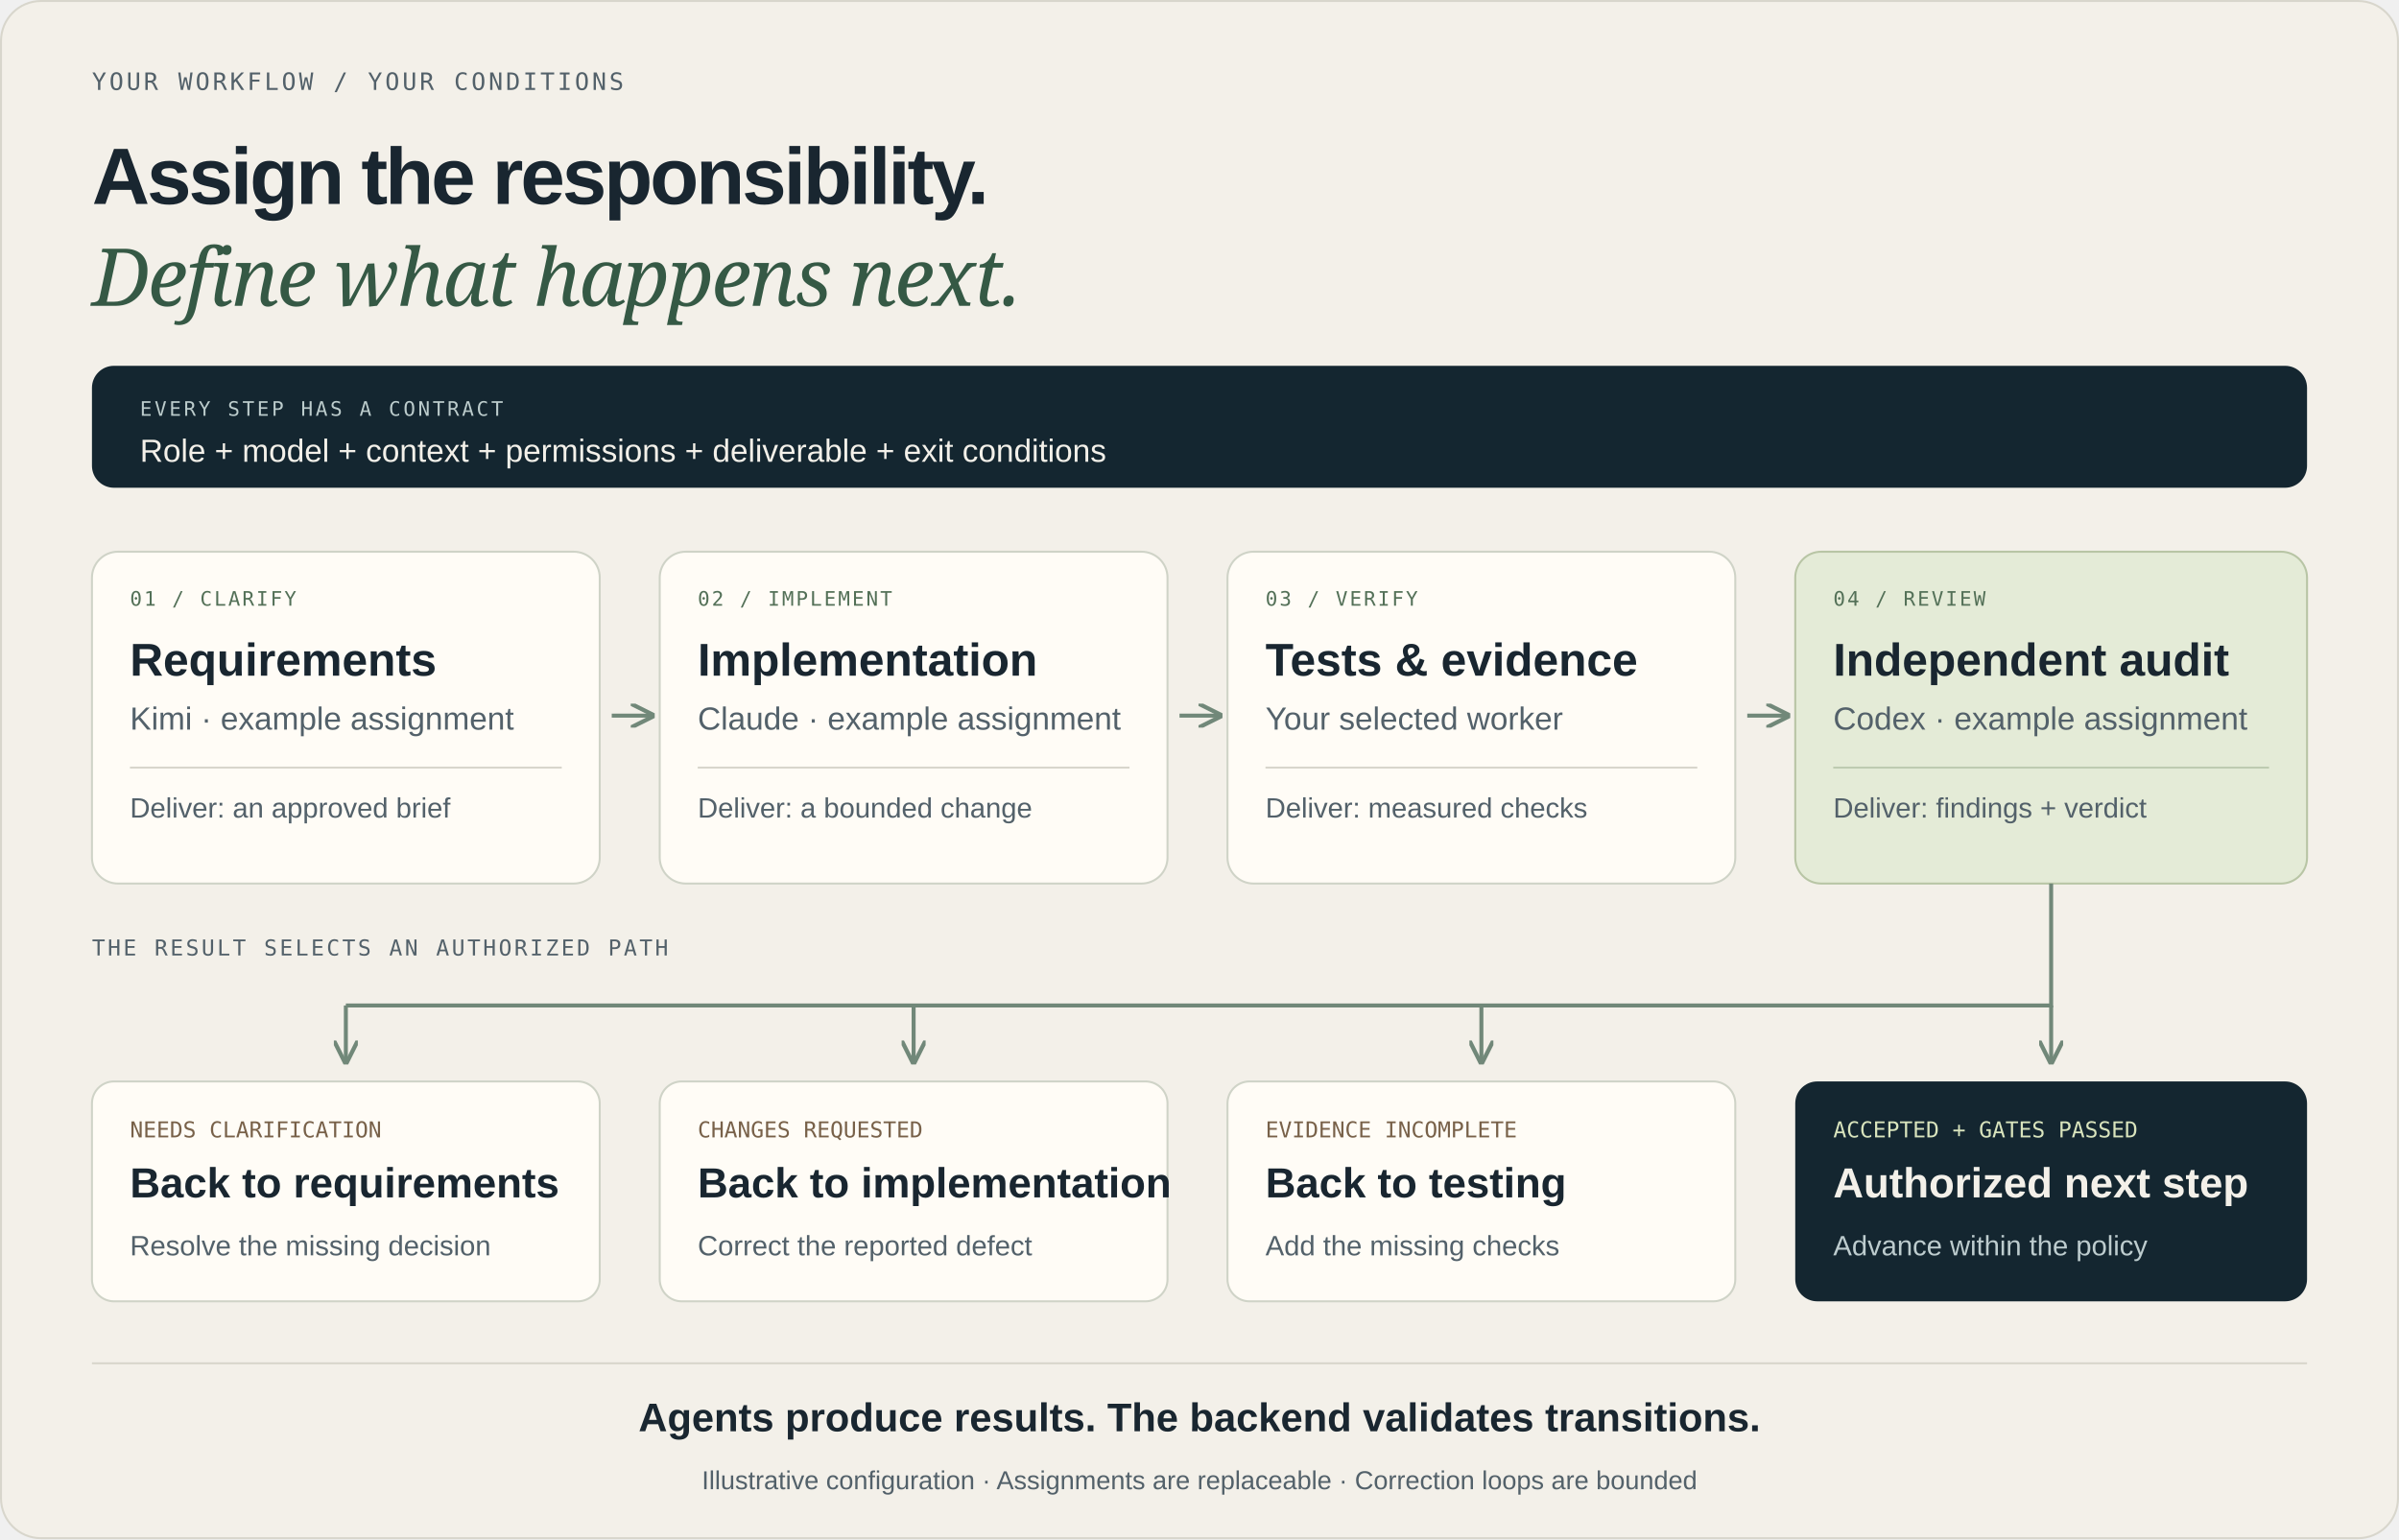
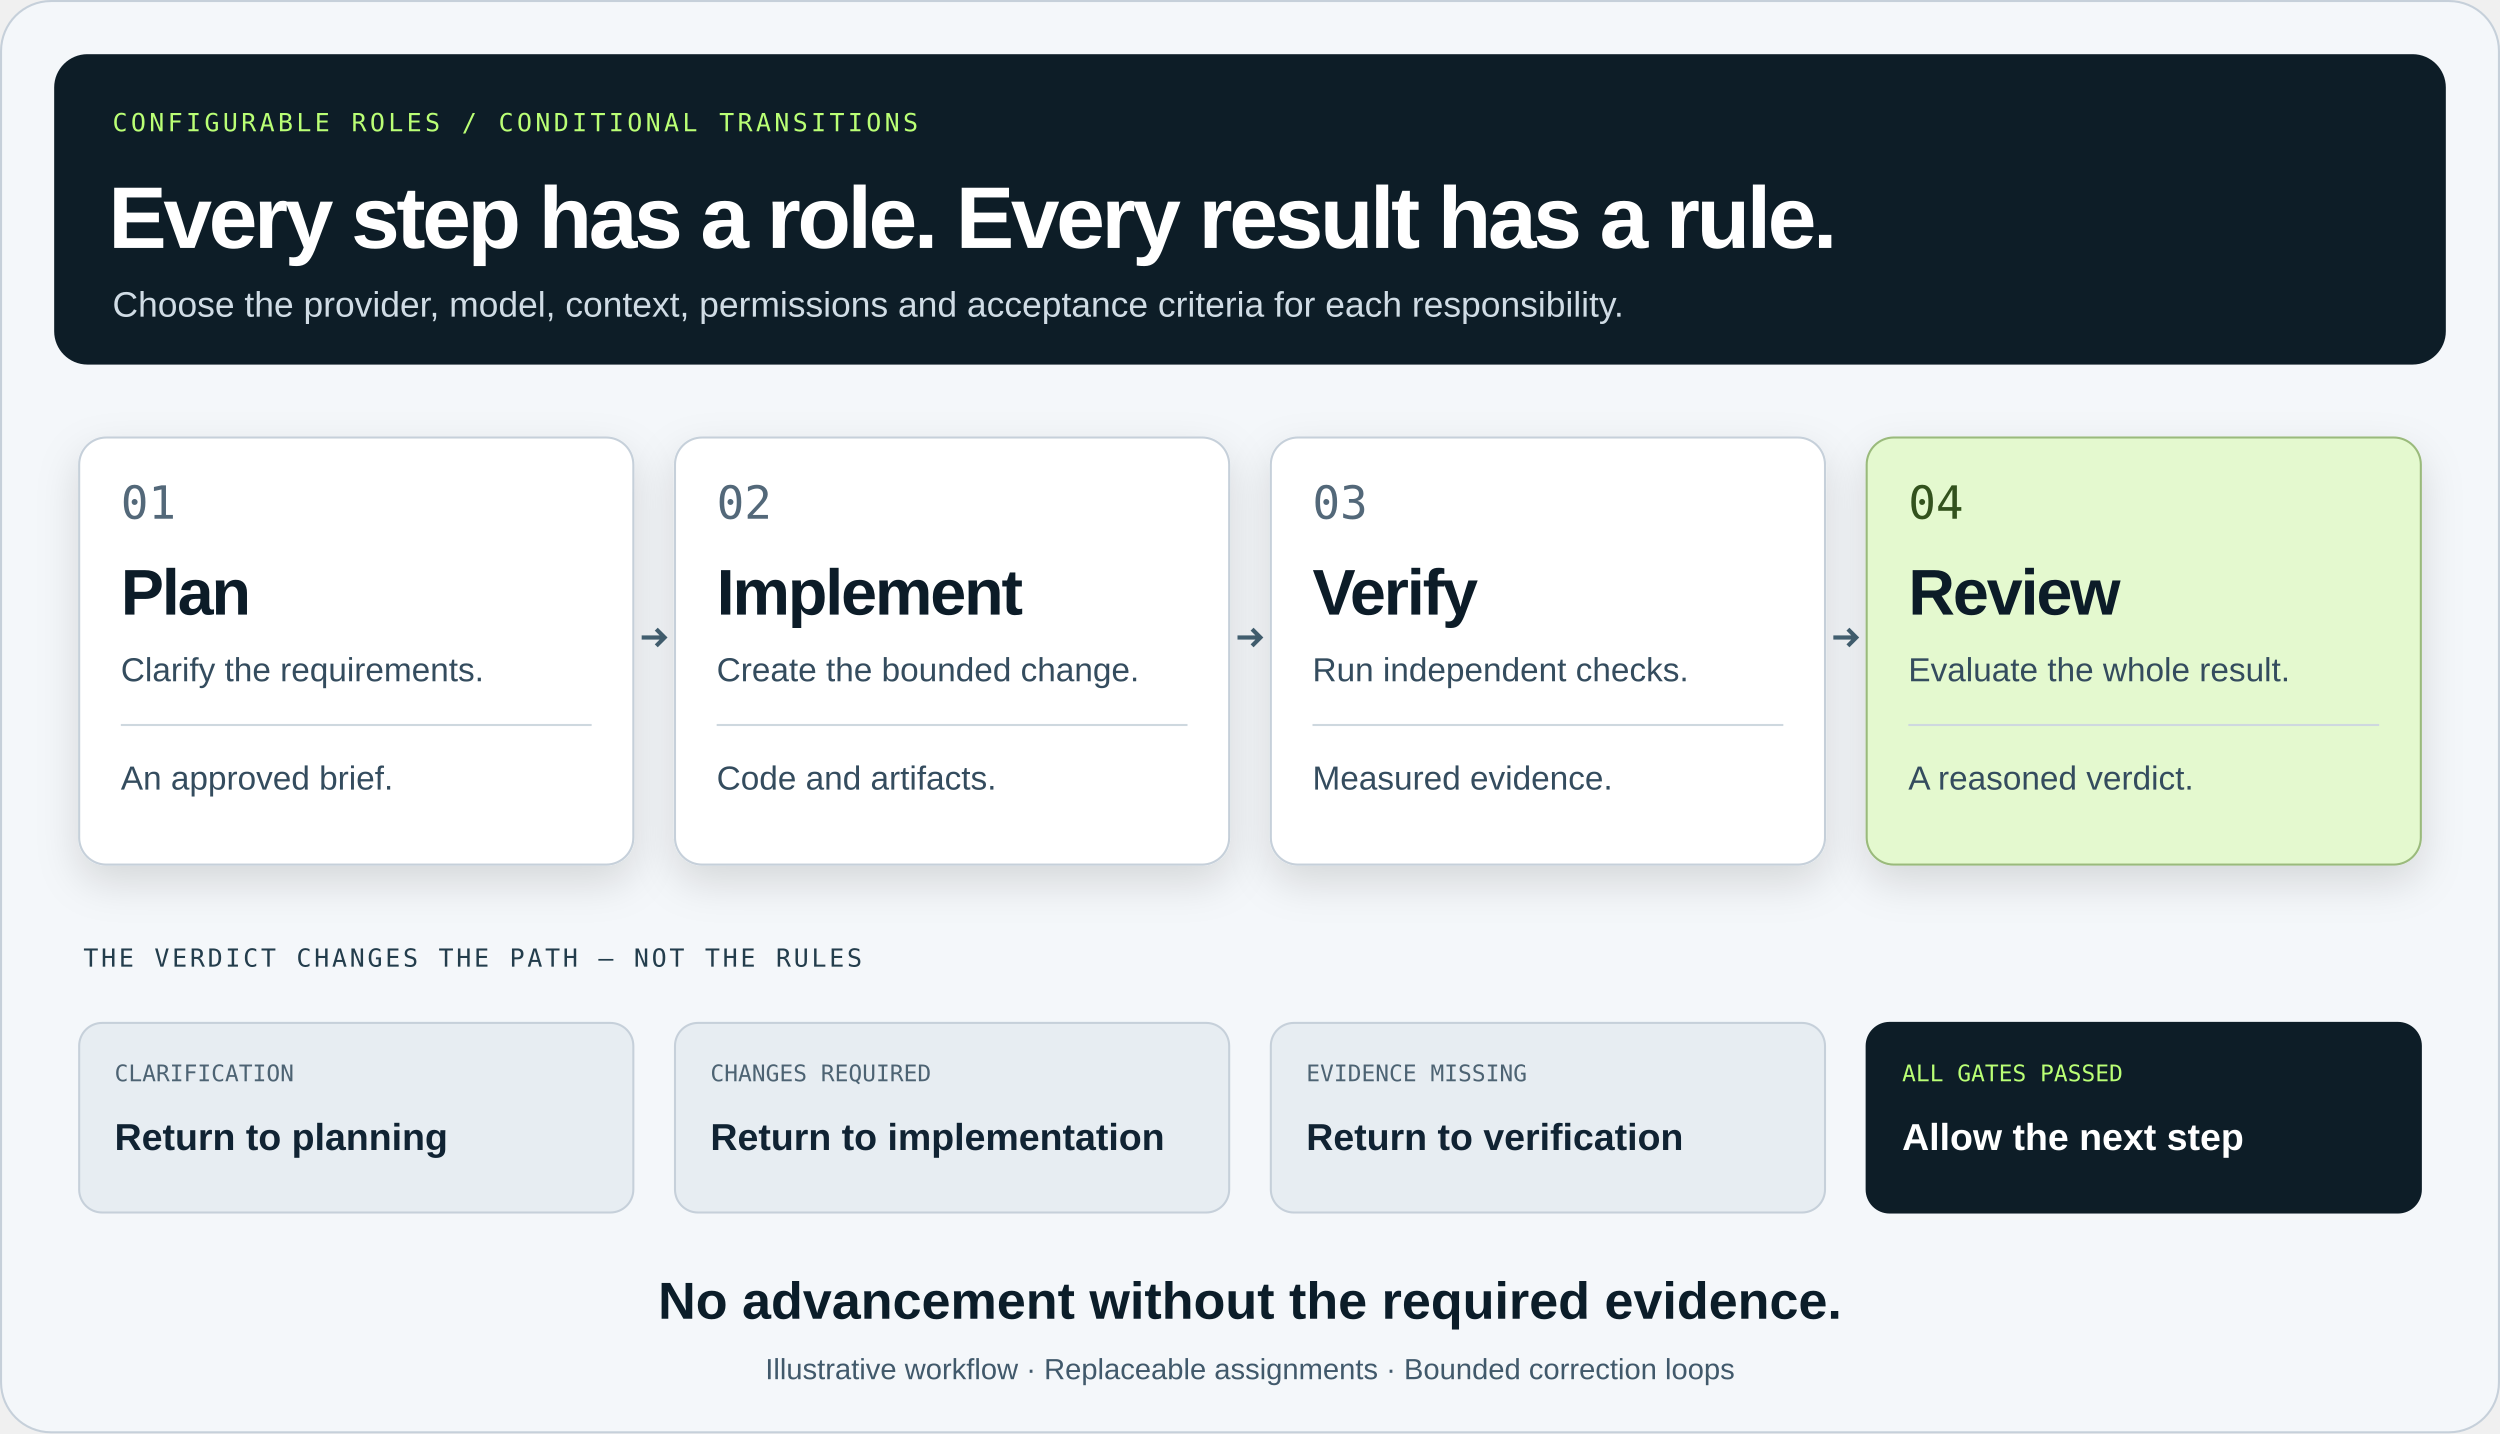
- <svg xmlns="http://www.w3.org/2000/svg" width="1200" height="770" viewBox="0 0 1200 770" role="img" aria-labelledby="title desc">
+ <svg xmlns="http://www.w3.org/2000/svg" width="1200" height="688" viewBox="0 0 1200 688" role="img" aria-labelledby="title">
  <defs>
-     <style>text{font-family:"Helvetica Neue",Arial,sans-serif}.serif{font-family:Georgia,serif;font-style:italic}.mono{font-family:Menlo,Consolas,monospace}</style>
-     <marker id="arrow" viewBox="0 0 8 8" refX="7" refY="4" markerWidth="6" markerHeight="6" orient="auto-start-reverse">
-       <path d="M0 0 L8 4 L0 8" fill="none" stroke="#718879" stroke-width="1.4" />
-     </marker>
+     <style>text{font-family:"Helvetica Neue",Arial,sans-serif}.mono{font-family:Menlo,Consolas,monospace}</style>
+     <linearGradient id="bg" x2="1" y2="1">
+       <stop stop-color="#09151d" />
+       <stop offset="1" stop-color="#173b42" />
+     </linearGradient>
+     <filter id="lift" x="-10%" y="-15%" width="125%" height="150%">
+       <feDropShadow dx="0" dy="8" stdDeviation="10" flood-color="#0a1821" flood-opacity=".13" />
+     </filter>
  </defs>
-   <rect x=".5" y=".5" width="1199" height="769" rx="20" fill="#f3f0e9" stroke="#d8d6cc" />
-   <text x="46" y="45" font-size="12" fill="#53616a" class="mono" letter-spacing="1.4">YOUR WORKFLOW / YOUR CONDITIONS</text>
-   <text x="46" y="102" font-size="40" fill="#192630" font-weight="650" letter-spacing="-1.4">Assign the responsibility.</text>
-   <text x="46" y="153" font-size="40" fill="#355945" class="serif" letter-spacing="-1">Define what happens next.</text>
-   <rect x="46" y="183" width="1108" height="61" rx="11" fill="#142630" />
-   <text x="70" y="208" font-size="10" fill="#bccccc" class="mono" letter-spacing="1.3">EVERY STEP HAS A CONTRACT</text>
-   <text x="70" y="231" font-size="16" fill="#f3f0e9">Role + model + context + permissions + deliverable + exit conditions</text>
-   <rect x="46" y="276" width="254" height="166" rx="13" fill="#fffcf6" stroke="#cfd3c7" />
-   <text x="65" y="303" font-size="10" fill="#537057" class="mono" letter-spacing="1">01 / CLARIFY</text>
-   <text x="65" y="338" font-size="23" fill="#192630" font-weight="600">Requirements</text>
-   <text x="65" y="365" font-size="16" fill="#53616a">Kimi · example assignment</text>
-   <path d="M65 384 H281" stroke="#d8d6cc" />
-   <text x="65" y="409" font-size="14" fill="#53616a">Deliver: an approved brief</text>
-   <path d="M306 358 H326" fill="none" stroke="#718879" stroke-width="2" marker-end="url(#arrow)" />
-   <rect x="330" y="276" width="254" height="166" rx="13" fill="#fffcf6" stroke="#cfd3c7" />
-   <text x="349" y="303" font-size="10" fill="#537057" class="mono" letter-spacing="1">02 / IMPLEMENT</text>
-   <text x="349" y="338" font-size="23" fill="#192630" font-weight="600">Implementation</text>
-   <text x="349" y="365" font-size="16" fill="#53616a">Claude · example assignment</text>
-   <path d="M349 384 H565" stroke="#d8d6cc" />
-   <text x="349" y="409" font-size="14" fill="#53616a">Deliver: a bounded change</text>
-   <path d="M590 358 H610" fill="none" stroke="#718879" stroke-width="2" marker-end="url(#arrow)" />
-   <rect x="614" y="276" width="254" height="166" rx="13" fill="#fffcf6" stroke="#cfd3c7" />
-   <text x="633" y="303" font-size="10" fill="#537057" class="mono" letter-spacing="1">03 / VERIFY</text>
-   <text x="633" y="338" font-size="23" fill="#192630" font-weight="600">Tests &amp; evidence</text>
-   <text x="633" y="365" font-size="16" fill="#53616a">Your selected worker</text>
-   <path d="M633 384 H849" stroke="#d8d6cc" />
-   <text x="633" y="409" font-size="14" fill="#53616a">Deliver: measured checks</text>
-   <path d="M874 358 H894" fill="none" stroke="#718879" stroke-width="2" marker-end="url(#arrow)" />
-   <rect x="898" y="276" width="256" height="166" rx="13" fill="#e4ebd7" stroke="#b8c5a5" />
-   <text x="917" y="303" font-size="10" fill="#537057" class="mono" letter-spacing="1">04 / REVIEW</text>
-   <text x="917" y="338" font-size="23" fill="#192630" font-weight="600">Independent audit</text>
-   <text x="917" y="365" font-size="16" fill="#53616a">Codex · example assignment</text>
-   <path d="M917 384 H1135" stroke="#becbb1" />
-   <text x="917" y="409" font-size="14" fill="#53616a">Deliver: findings + verdict</text>
-   <text x="46" y="478" font-size="11" fill="#53616a" class="mono" letter-spacing="1.2">THE RESULT SELECTS AN AUTHORIZED PATH</text>
-   <path d="M1026 442 V503 H173" fill="none" stroke="#718879" stroke-width="2" />
-   <path d="M173 503 V531" fill="none" stroke="#718879" stroke-width="2" marker-end="url(#arrow)" />
-   <path d="M457 503 V531" fill="none" stroke="#718879" stroke-width="2" marker-end="url(#arrow)" />
-   <path d="M741 503 V531" fill="none" stroke="#718879" stroke-width="2" marker-end="url(#arrow)" />
-   <path d="M1026 503 V531" fill="none" stroke="#718879" stroke-width="2" marker-end="url(#arrow)" />
-   <rect x="46" y="541" width="254" height="110" rx="11" fill="#fffcf6" stroke="#cfd3c7" />
-   <text x="65" y="569" font-size="11" fill="#786149" class="mono">NEEDS CLARIFICATION</text>
-   <text x="65" y="599" font-size="21" fill="#192630" font-weight="600">Back to requirements</text>
-   <text x="65" y="628" font-size="14" fill="#53616a">Resolve the missing decision</text>
-   <rect x="330" y="541" width="254" height="110" rx="11" fill="#fffcf6" stroke="#cfd3c7" />
-   <text x="349" y="569" font-size="11" fill="#786149" class="mono">CHANGES REQUESTED</text>
-   <text x="349" y="599" font-size="21" fill="#192630" font-weight="600">Back to implementation</text>
-   <text x="349" y="628" font-size="14" fill="#53616a">Correct the reported defect</text>
-   <rect x="614" y="541" width="254" height="110" rx="11" fill="#fffcf6" stroke="#cfd3c7" />
-   <text x="633" y="569" font-size="11" fill="#786149" class="mono">EVIDENCE INCOMPLETE</text>
-   <text x="633" y="599" font-size="21" fill="#192630" font-weight="600">Back to testing</text>
-   <text x="633" y="628" font-size="14" fill="#53616a">Add the missing checks</text>
-   <rect x="898" y="541" width="256" height="110" rx="11" fill="#142630" />
-   <text x="917" y="569" font-size="11" fill="#d9e4bd" class="mono">ACCEPTED + GATES PASSED</text>
-   <text x="917" y="599" font-size="21" fill="#f3f0e9" font-weight="600">Authorized next step</text>
-   <text x="917" y="628" font-size="14" fill="#bdccce">Advance within the policy</text>
-   <path d="M46 682 H1154" stroke="#d8d6cc" />
-   <text x="600" y="716" text-anchor="middle" font-size="20" fill="#192630" font-weight="550">Agents produce results. The backend validates transitions.</text>
-   <text x="600" y="745" text-anchor="middle" font-size="13" fill="#53616a">Illustrative configuration · Assignments are replaceable · Correction loops are bounded</text>
+   <rect x=".5" y=".5" width="1199" height="687" rx="24" fill="#f4f7fa" stroke="#c6d0da" />
+   <rect x="26" y="26" width="1148" height="149" rx="16" fill="#0d1d27" />
+   <text x="54" y="63" fill="#baff75" font-size="12" class="mono" letter-spacing="1.6">CONFIGURABLE ROLES / CONDITIONAL TRANSITIONS</text>
+   <text x="52" y="119" fill="#ffffff" font-size="42" font-weight="700" letter-spacing="-1.6">Every step has a role. Every result has a rule.</text>
+   <text x="54" y="152" fill="#d0dce5" font-size="17">Choose the provider, model, context, permissions and acceptance criteria for each responsibility.</text>
+   <rect x="38" y="210" width="266" height="205" rx="13" fill="#ffffff" stroke="#c6d0da" filter="url(#lift)" />
+   <text x="58" y="249" fill="#536879" class="mono" font-size="22">01</text>
+   <text x="58" y="295" fill="#0c1c28" font-size="31" font-weight="700" letter-spacing="-1">Plan</text>
+   <text x="58" y="327" fill="#344c5e" font-size="16">Clarify the requirements.</text>
+   <path d="M58 348 H284" stroke="#ced8df" />
+   <text x="58" y="379" fill="#344c5e" font-size="16">An approved brief.</text>
+   <path d="M308 306 h11 m-4 -4 l4 4 -4 4" fill="none" stroke="#425f70" stroke-width="2" />
+   <rect x="324" y="210" width="266" height="205" rx="13" fill="#ffffff" stroke="#c6d0da" filter="url(#lift)" />
+   <text x="344" y="249" fill="#536879" class="mono" font-size="22">02</text>
+   <text x="344" y="295" fill="#0c1c28" font-size="31" font-weight="700" letter-spacing="-1">Implement</text>
+   <text x="344" y="327" fill="#344c5e" font-size="16">Create the bounded change.</text>
+   <path d="M344 348 H570" stroke="#ced8df" />
+   <text x="344" y="379" fill="#344c5e" font-size="16">Code and artifacts.</text>
+   <path d="M594 306 h11 m-4 -4 l4 4 -4 4" fill="none" stroke="#425f70" stroke-width="2" />
+   <rect x="610" y="210" width="266" height="205" rx="13" fill="#ffffff" stroke="#c6d0da" filter="url(#lift)" />
+   <text x="630" y="249" fill="#536879" class="mono" font-size="22">03</text>
+   <text x="630" y="295" fill="#0c1c28" font-size="31" font-weight="700" letter-spacing="-1">Verify</text>
+   <text x="630" y="327" fill="#344c5e" font-size="16">Run independent checks.</text>
+   <path d="M630 348 H856" stroke="#ced8df" />
+   <text x="630" y="379" fill="#344c5e" font-size="16">Measured evidence.</text>
+   <path d="M880 306 h11 m-4 -4 l4 4 -4 4" fill="none" stroke="#425f70" stroke-width="2" />
+   <rect x="896" y="210" width="266" height="205" rx="13" fill="#e4f9cf" stroke="#9aba7b" filter="url(#lift)" />
+   <text x="916" y="249" fill="#32521d" class="mono" font-size="22">04</text>
+   <text x="916" y="295" fill="#0c1c28" font-size="31" font-weight="700" letter-spacing="-1">Review</text>
+   <text x="916" y="327" fill="#344c5e" font-size="16">Evaluate the whole result.</text>
+   <path d="M916 348 H1142" stroke="#ced8df" />
+   <text x="916" y="379" fill="#344c5e" font-size="16">A reasoned verdict.</text>
+   <text x="40" y="464" fill="#233d4c" font-size="12" class="mono" letter-spacing="1.3">THE VERDICT CHANGES THE PATH — NOT THE RULES</text>
+   <rect x="38" y="491" width="266" height="91" rx="11" fill="#e7edf2" stroke="#c6d0da" />
+   <text x="55" y="519" fill="#4d6373" font-size="11" class="mono">CLARIFICATION</text>
+   <text x="55" y="552" fill="#102333" font-size="18" font-weight="650">Return to planning</text>
+   <rect x="324" y="491" width="266" height="91" rx="11" fill="#e7edf2" stroke="#c6d0da" />
+   <text x="341" y="519" fill="#4d6373" font-size="11" class="mono">CHANGES REQUIRED</text>
+   <text x="341" y="552" fill="#102333" font-size="18" font-weight="650">Return to implementation</text>
+   <rect x="610" y="491" width="266" height="91" rx="11" fill="#e7edf2" stroke="#c6d0da" />
+   <text x="627" y="519" fill="#4d6373" font-size="11" class="mono">EVIDENCE MISSING</text>
+   <text x="627" y="552" fill="#102333" font-size="18" font-weight="650">Return to verification</text>
+   <rect x="896" y="491" width="266" height="91" rx="11" fill="#0d1d27" stroke="#0d1d27" />
+   <text x="913" y="519" fill="#baff75" font-size="11" class="mono">ALL GATES PASSED</text>
+   <text x="913" y="552" fill="#ffffff" font-size="18" font-weight="650">Allow the next step</text>
+   <text x="600" y="633" fill="#0b1d29" font-size="25" font-weight="700" text-anchor="middle">No advancement without the required evidence.</text>
+   <text x="600" y="662" fill="#41596b" font-size="14" text-anchor="middle">Illustrative workflow · Replaceable assignments · Bounded correction loops</text>
</svg>
